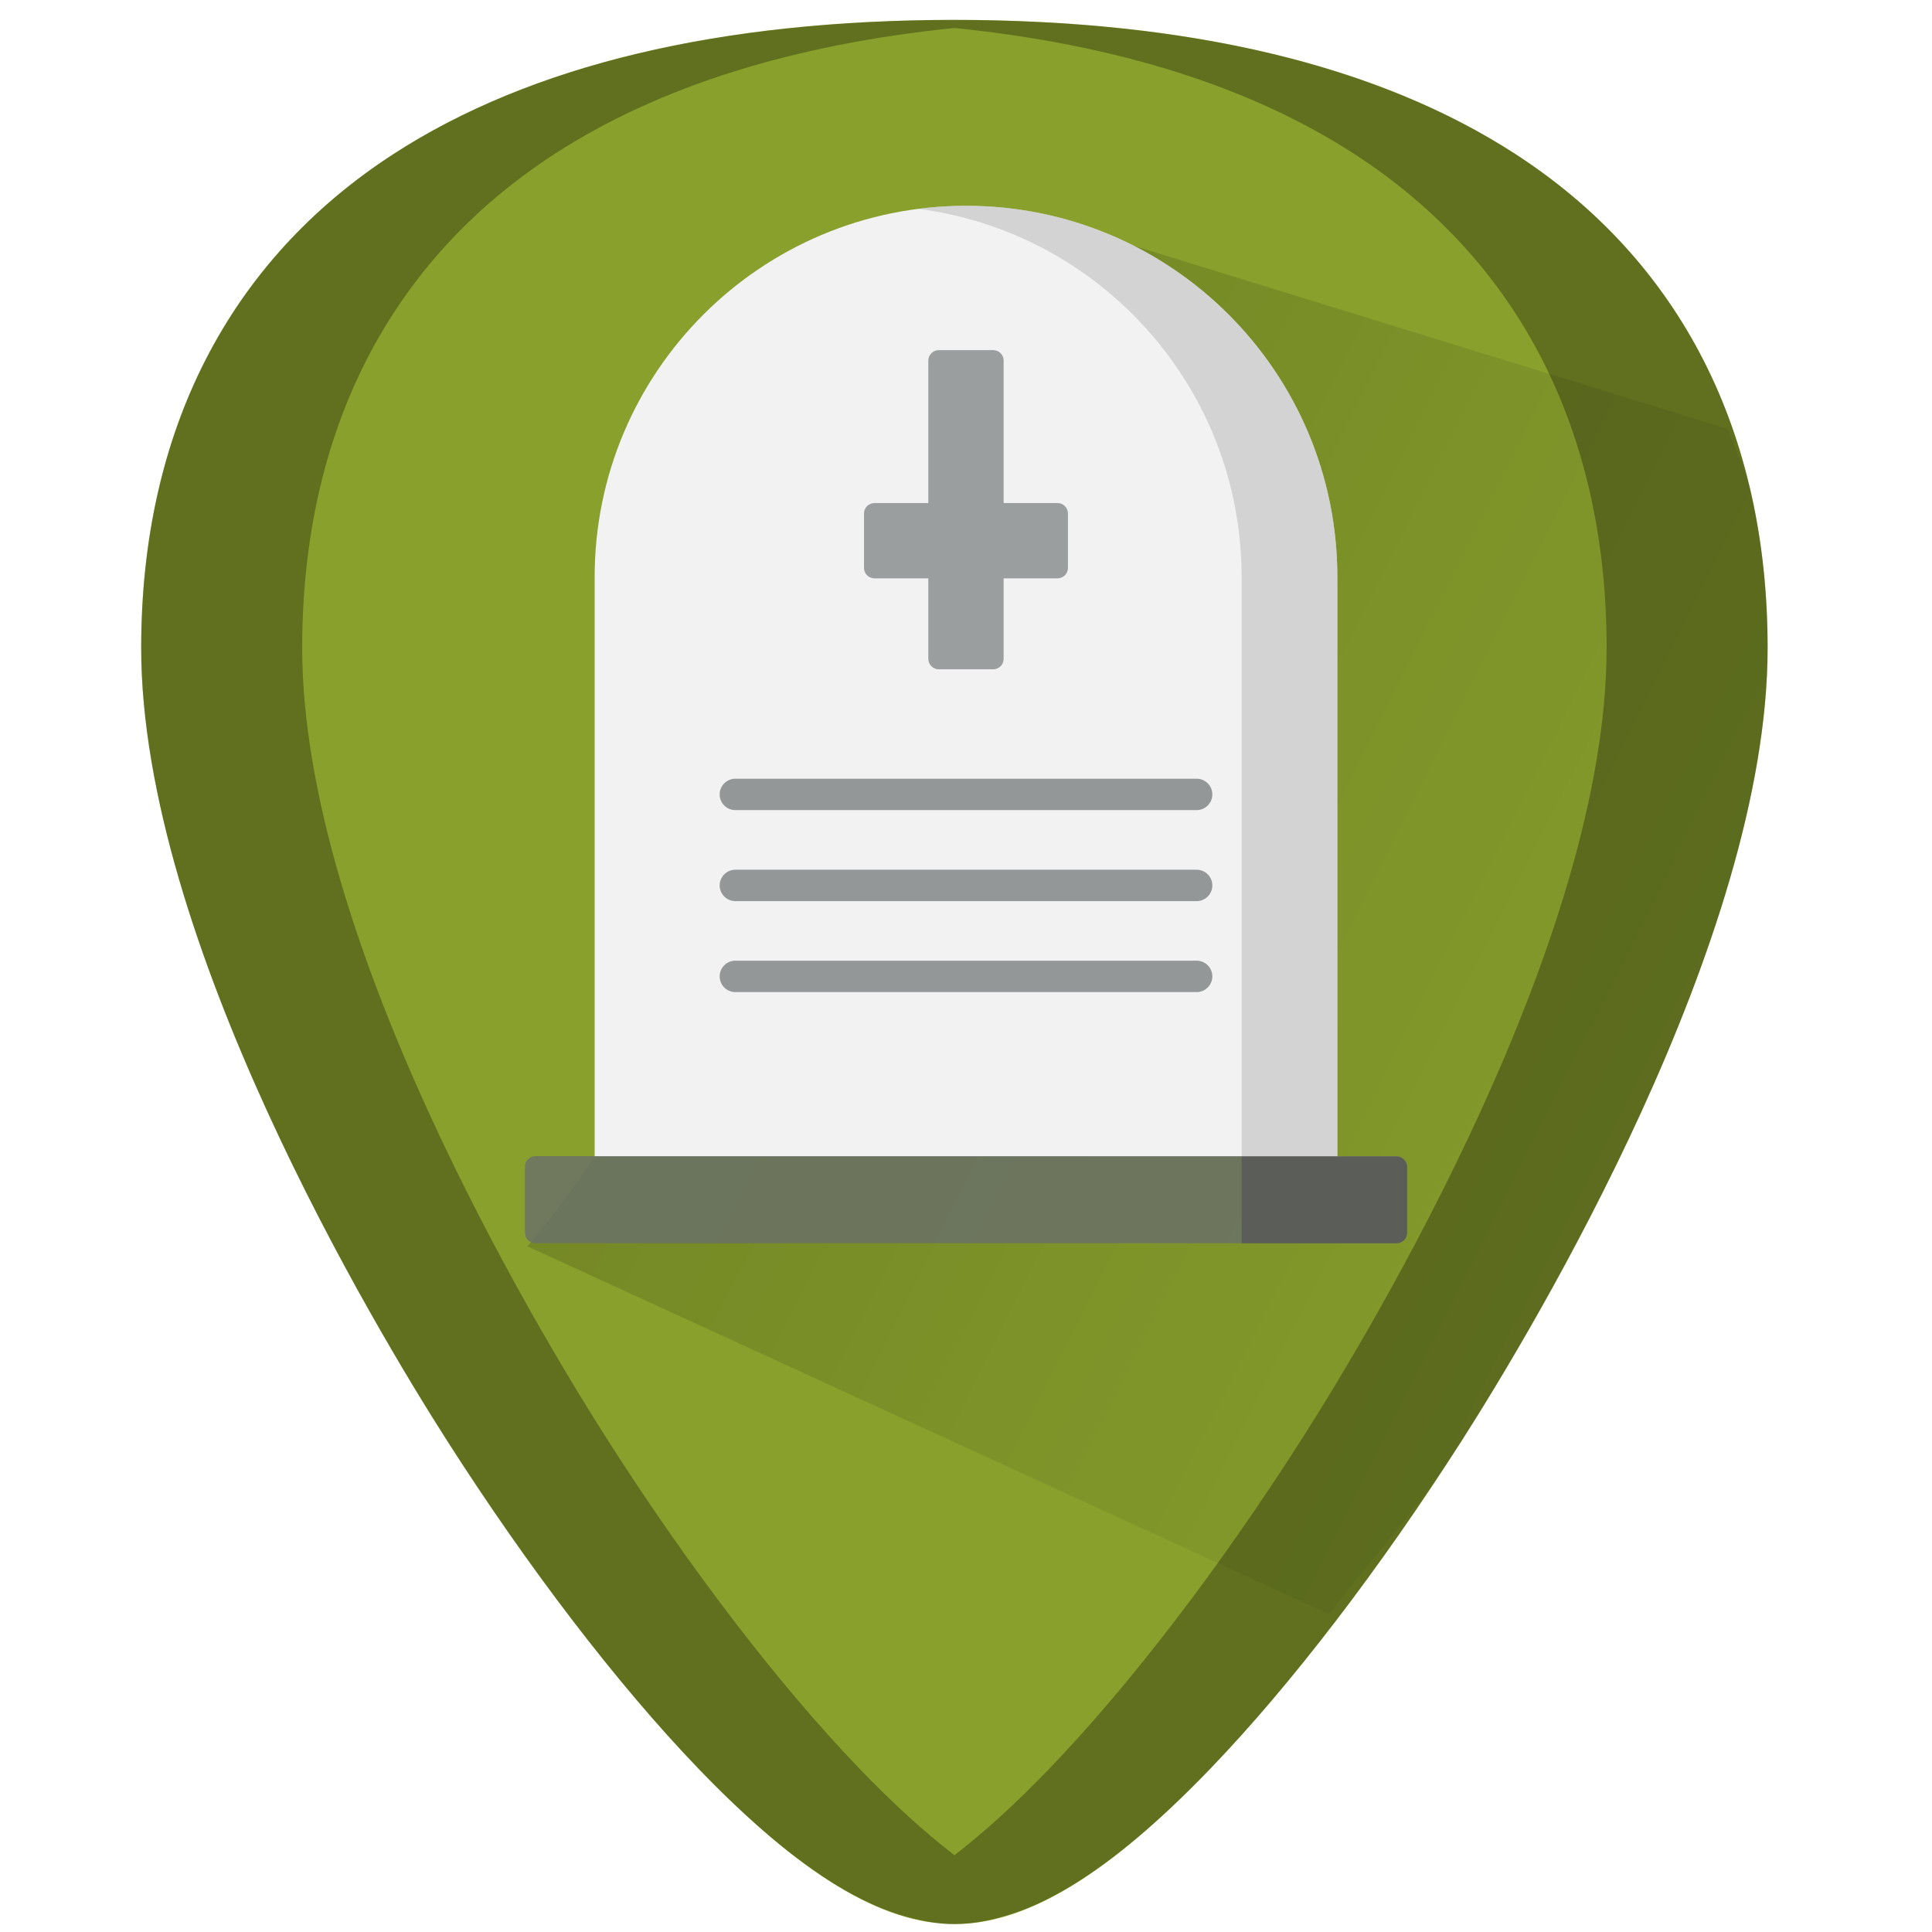
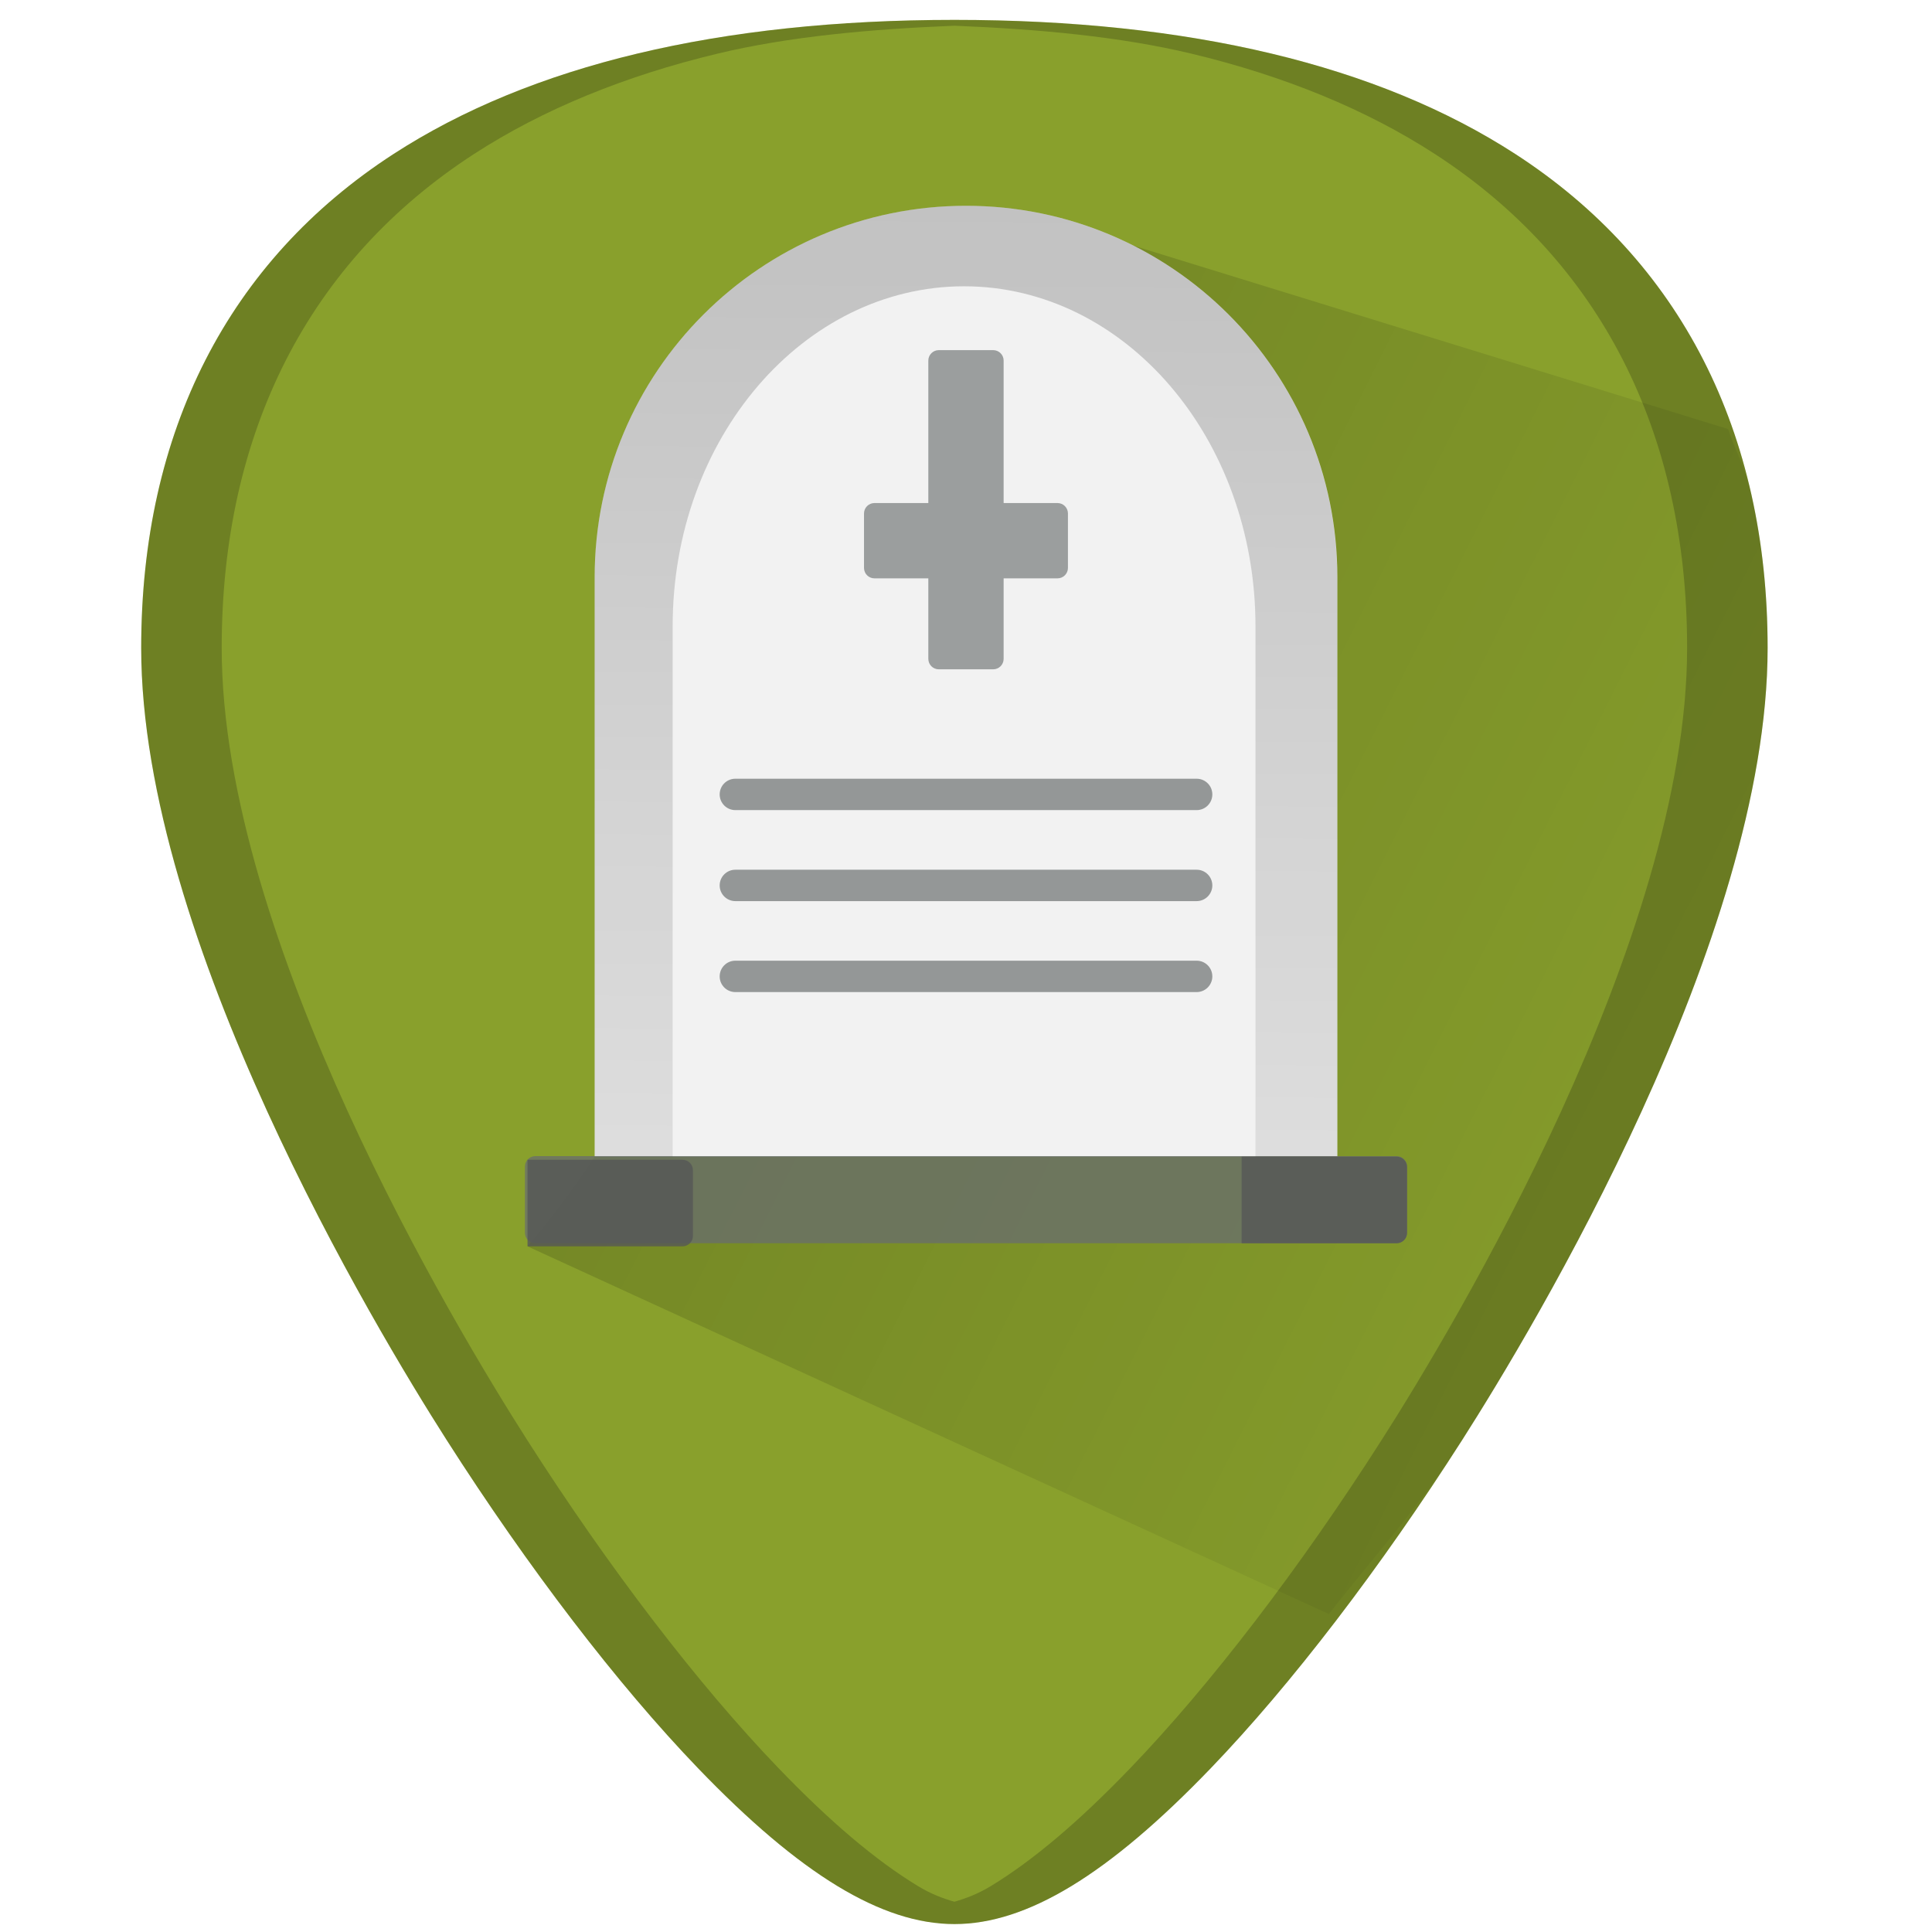
<svg xmlns="http://www.w3.org/2000/svg" xmlns:xlink="http://www.w3.org/1999/xlink" version="1.1" id="Capa_1" x="0px" y="0px" viewBox="0 0 48 48" xml:space="preserve" width="48" height="48">
  <defs id="defs39">
+     <linearGradient id="linearGradient910">
+       <stop style="stop-color:#000000;stop-opacity:1;" offset="0" id="stop906" />
+       <stop style="stop-color:#000000;stop-opacity:0;" offset="1" id="stop908" />
+     </linearGradient>
    <linearGradient id="linearGradient916">
      <stop style="stop-color:#000000;stop-opacity:1;" offset="0" id="stop912" />
      <stop style="stop-color:#000000;stop-opacity:0;" offset="1" id="stop914" />
    </linearGradient>
    <linearGradient id="linearGradient893">
      <stop style="stop-color:#17280b;stop-opacity:1;" offset="0" id="stop889" />
      <stop style="stop-color:#17280b;stop-opacity:0;" offset="1" id="stop891" />
    </linearGradient>
    <linearGradient xlink:href="#linearGradient893" id="linearGradient895" x1="16.545" y1="25.793" x2="43.916" y2="25.793" gradientUnits="userSpaceOnUse" />
    <linearGradient xlink:href="#linearGradient916" id="linearGradient918" x1="11.208" y1="10.691" x2="48.082" y2="29.208" gradientUnits="userSpaceOnUse" />
+     <linearGradient xlink:href="#linearGradient910" id="linearGradient912" x1="24" y1="5.113" x2="23.713" y2="46.092" gradientUnits="userSpaceOnUse" />
  </defs>
  <g id="g6" transform="translate(0,-464)">
</g>
  <g id="g8" transform="translate(0,-464)">
</g>
  <g id="g10" transform="translate(0,-464)">
</g>
  <g id="g12" transform="translate(0,-464)">
</g>
  <g id="g14" transform="translate(0,-464)">
</g>
  <g id="g16" transform="translate(0,-464)">
</g>
  <g id="g18" transform="translate(0,-464)">
</g>
  <g id="g20" transform="translate(0,-464)">
</g>
  <g id="g22" transform="translate(0,-464)">
</g>
  <g id="g24" transform="translate(0,-464)">
</g>
  <g id="g26" transform="translate(0,-464)">
</g>
  <g id="g28" transform="translate(0,-464)">
</g>
  <g id="g30" transform="translate(0,-464)">
</g>
  <g id="g32" transform="translate(0,-464)">
</g>
  <g id="g34" transform="translate(0,-464)">
</g>
-   <g id="g958">
-     <path id="path24-3-6" d="m 23.713,0.494 c -5.833,0 -10.522,1.12 -13.936,3.332 C 5.676,6.484 3.508,10.728 3.508,16.098 c 0,7.227 5.806,16.885 7.586,19.674 2.032,3.183 4.25,6.08 6.246,8.156 2.542,2.644 4.568,3.875 6.373,3.875 1.805,0 3.829,-1.231 6.371,-3.875 1.996,-2.076 4.214,-4.973 6.246,-8.156 C 38.11,32.983 43.916,23.324 43.916,16.098 43.916,10.728 41.75,6.484 37.648,3.826 34.235,1.615 29.546,0.494 23.713,0.494 Z" style="fill:#89a02c;fill-opacity:1;stroke-width:0.092" />
-     <path id="path876" d="M 23.713 0.494 C 23.031 0.494 22.369 0.512 21.719 0.543 C 21.717 0.543 21.715 0.543 21.713 0.543 C 16.802 0.774 12.791 1.874 9.777 3.826 C 5.676 6.484 3.508 10.728 3.508 16.098 C 3.508 23.324 9.314 32.983 11.094 35.771 C 13.125 38.955 15.344 41.851 17.34 43.928 C 18.988 45.642 20.418 46.752 21.713 47.328 C 22.002 47.457 22.284 47.554 22.561 47.629 C 22.667 47.658 22.772 47.685 22.877 47.707 C 22.956 47.723 23.035 47.741 23.113 47.752 C 23.315 47.783 23.517 47.803 23.713 47.803 C 23.909 47.803 24.11 47.783 24.312 47.752 C 24.391 47.741 24.47 47.723 24.549 47.707 C 24.654 47.685 24.759 47.658 24.865 47.629 C 25.142 47.554 25.423 47.457 25.713 47.328 C 27.007 46.752 28.436 45.642 30.084 43.928 C 32.08 41.851 34.298 38.955 36.33 35.771 C 38.11 32.983 43.916 23.324 43.916 16.098 C 43.916 10.728 41.75 6.484 37.648 3.826 C 34.635 1.874 30.624 0.774 25.713 0.543 C 25.711 0.543 25.709 0.543 25.707 0.543 C 25.057 0.512 24.395 0.494 23.713 0.494 z M 23.713 0.695 C 27.72 1.103 31.056 2.146 33.648 3.826 C 37.75 6.484 39.916 10.728 39.916 16.098 C 39.916 23.324 34.11 32.983 32.33 35.771 C 30.298 38.955 28.08 41.851 26.084 43.928 C 25.239 44.807 24.454 45.521 23.713 46.092 C 22.971 45.521 22.185 44.807 21.34 43.928 C 19.344 41.851 17.125 38.955 15.094 35.771 C 13.314 32.983 7.508 23.324 7.508 16.098 C 7.508 10.728 9.676 6.484 13.777 3.826 C 16.37 2.146 19.706 1.103 23.713 0.695 z " style="opacity:0.3;fill:#000000;fill-opacity:1;stroke-width:0.092" />
-     <path id="path892" d="m 33.016,40.1 c 1.122,-1.448 2.236,-2.639 3.314,-4.328 0.89,-1.394 2.787,-4.505 4.461,-8.172 0.837,-1.833 1.617,-3.806 2.189,-5.771 0.572,-1.965 0.936,-3.924 0.936,-5.73 2.3e-5,-1.342 -0.135,-2.614 -0.402,-3.809 -0.13,-0.583 -0.389,-1.086 -0.582,-1.631 L 25.189,5.188 c -4.028,8.592 -6.754,19.503 -12.084,25.777 z" style="opacity:0.2;fill:url(#linearGradient918);fill-opacity:1;stroke:none;stroke-width:1px;stroke-linecap:butt;stroke-linejoin:miter;stroke-opacity:1" />
-     <g id="g942">
-       <path style="fill:#f2f2f2;stroke-width:0.092" d="m 24.001,5.113 c 5.095,0 9.225,4.129 9.225,9.225 V 28.736 H 14.774 V 14.338 c 0,-5.095 4.131,-9.225 9.227,-9.225 z" id="path2" />
-       <path style="opacity:0.59;fill:#bdbdbd;stroke-width:0.05" d="m 33.226,14.339 v 14.399 h -2.378 v -14.399 c 0,-2.548 -1.033,-4.855 -2.702,-6.524 C 26.74,6.409 24.883,5.455 22.811,5.188 c 0.389,-0.05 0.786,-0.076 1.189,-0.076 2.548,0 4.854,1.033 6.524,2.702 1.669,1.669 2.702,3.976 2.702,6.524 z" id="path4" />
-       <path style="opacity:0.76;fill:#686d6d;stroke-width:0.05" d="M 34.698,30.888 H 13.302 c -0.144,0 -0.26,-0.116 -0.26,-0.26 v -1.645 c 0,-0.144 0.116,-0.26 0.26,-0.26 h 21.397 c 0.144,0 0.26,0.116 0.26,0.26 v 1.645 c 5.2e-5,0.144 -0.116,0.26 -0.26,0.26 z" id="path6" />
-       <path style="opacity:0.8;fill:#555656;stroke-width:0.05" d="m 34.698,30.888 h -3.85 v -2.151 h 3.85 c 0.144,0 0.26,0.116 0.26,0.26 v 1.631 c 0,0.144 -0.116,0.26 -0.26,0.26 z" id="path8" />
-       <g id="g930">
-         <path style="opacity:0.63;fill:#686d6d;stroke-width:0.05" d="m 26.273,14.369 h -1.338 v 2 c 0,0.144 -0.116,0.26 -0.26,0.26 h -1.351 c -0.144,0 -0.26,-0.116 -0.26,-0.26 v -2 h -1.338 c -0.144,0 -0.26,-0.116 -0.26,-0.26 v -1.351 c 0,-0.144 0.116,-0.26 0.26,-0.26 h 1.338 V 8.959 c 0,-0.144 0.116,-0.26 0.26,-0.26 h 1.351 c 0.144,0 0.26,0.116 0.26,0.26 v 3.539 h 1.338 c 0.144,0 0.26,0.116 0.26,0.26 v 1.351 c 0,0.143 -0.116,0.26 -0.26,0.26 z" id="path10" />
-         <g id="g923">
-           <path id="path12" d="M 29.73,20.127 H 18.27 c -0.215,0 -0.39,-0.174 -0.39,-0.39 0,-0.215 0.174,-0.39 0.39,-0.39 h 11.46 c 0.215,0 0.39,0.174 0.39,0.39 5.2e-5,0.215 -0.174,0.39 -0.39,0.39 z" style="opacity:0.68;fill:#686d6d;stroke-width:0.05" />
-           <path id="path14" d="M 29.73,22.388 H 18.27 c -0.215,0 -0.39,-0.174 -0.39,-0.39 0,-0.215 0.174,-0.39 0.39,-0.39 h 11.46 c 0.215,0 0.39,0.174 0.39,0.39 5.2e-5,0.215 -0.174,0.39 -0.39,0.39 z" style="opacity:0.68;fill:#686d6d;stroke-width:0.05" />
-           <path id="path16" d="M 29.73,24.648 H 18.27 c -0.215,0 -0.39,-0.174 -0.39,-0.39 0,-0.215 0.174,-0.39 0.39,-0.39 h 11.46 c 0.215,0 0.39,0.174 0.39,0.39 5.2e-5,0.215 -0.174,0.39 -0.39,0.39 z" style="opacity:0.68;fill:#686d6d;stroke-width:0.05" />
-         </g>
-       </g>
+   <path style="fill:#89a02c;fill-opacity:1;stroke-width:0.092" d="m 23.713,0.494 c -5.833,0 -10.522,1.12 -13.936,3.332 C 5.676,6.484 3.508,10.728 3.508,16.098 c 0,7.227 5.806,16.885 7.586,19.674 2.032,3.183 4.25,6.08 6.246,8.156 2.542,2.644 4.568,3.875 6.373,3.875 1.805,0 3.829,-1.231 6.371,-3.875 1.996,-2.076 4.214,-4.973 6.246,-8.156 C 38.11,32.983 43.916,23.324 43.916,16.098 43.916,10.728 41.75,6.484 37.648,3.826 34.235,1.615 29.546,0.494 23.713,0.494 Z" id="path24-3-6" />
+   <path style="opacity:0.2;fill:url(#linearGradient918);fill-opacity:1;stroke:none;stroke-width:1px;stroke-linecap:butt;stroke-linejoin:miter;stroke-opacity:1" d="m 33.016,40.1 c 1.122,-1.448 2.236,-2.639 3.314,-4.328 0.89,-1.394 2.787,-4.505 4.461,-8.172 0.837,-1.833 1.617,-3.806 2.189,-5.771 0.572,-1.965 0.936,-3.924 0.936,-5.73 2.3e-5,-1.342 -0.135,-2.614 -0.402,-3.809 -0.13,-0.583 -0.389,-1.086 -0.582,-1.631 L 25.189,5.188 c -4.028,8.592 -6.754,19.503 -12.084,25.777 z" id="path892" />
+   <path style="fill:#f2f2f2;stroke-width:0.092" d="m 24.001,5.113 c 5.095,0 9.225,4.129 9.225,9.225 V 28.736 H 14.774 V 14.338 c 0,-5.095 4.131,-9.225 9.227,-9.225 z" id="path2" />
+   <path style="opacity:0.76;fill:#686d6d;stroke-width:0.05" d="M 34.698,30.888 H 13.302 c -0.144,0 -0.26,-0.116 -0.26,-0.26 v -1.645 c 0,-0.144 0.116,-0.26 0.26,-0.26 h 21.397 c 0.144,0 0.26,0.116 0.26,0.26 v 1.645 c 5.2e-5,0.144 -0.116,0.26 -0.26,0.26 z" id="path6" />
+   <path style="opacity:0.8;fill:#555656;stroke-width:0.05" d="M 34.698,30.888 H 30.848 v -2.151 h 3.85 c 0.144,0 0.26,0.116 0.26,0.26 v 1.631 c 0,0.144 -0.116,0.26 -0.26,0.26 z" id="path8" />
+   <g id="g930">
+     <path style="opacity:0.63;fill:#686d6d;stroke-width:0.05" d="m 26.273,14.369 h -1.338 v 2 c 0,0.144 -0.116,0.26 -0.26,0.26 h -1.351 c -0.144,0 -0.26,-0.116 -0.26,-0.26 v -2 h -1.338 c -0.144,0 -0.26,-0.116 -0.26,-0.26 v -1.351 c 0,-0.144 0.116,-0.26 0.26,-0.26 h 1.338 V 8.959 c 0,-0.144 0.116,-0.26 0.26,-0.26 h 1.351 c 0.144,0 0.26,0.116 0.26,0.26 v 3.539 h 1.338 c 0.144,0 0.26,0.116 0.26,0.26 v 1.351 c 0,0.143 -0.116,0.26 -0.26,0.26 z" id="path10" />
+     <g id="g923">
+       <path id="path12" d="M 29.73,20.127 H 18.27 c -0.215,0 -0.39,-0.174 -0.39,-0.39 0,-0.215 0.174,-0.39 0.39,-0.39 h 11.46 c 0.215,0 0.39,0.174 0.39,0.39 5.2e-5,0.215 -0.174,0.39 -0.39,0.39 z" style="opacity:0.68;fill:#686d6d;stroke-width:0.05" />
+       <path id="path14" d="M 29.73,22.388 H 18.27 c -0.215,0 -0.39,-0.174 -0.39,-0.39 0,-0.215 0.174,-0.39 0.39,-0.39 h 11.46 c 0.215,0 0.39,0.174 0.39,0.39 5.2e-5,0.215 -0.174,0.39 -0.39,0.39 z" style="opacity:0.68;fill:#686d6d;stroke-width:0.05" />
+       <path id="path16" d="M 29.73,24.648 H 18.27 c -0.215,0 -0.39,-0.174 -0.39,-0.39 0,-0.215 0.174,-0.39 0.39,-0.39 h 11.46 c 0.215,0 0.39,0.174 0.39,0.39 5.2e-5,0.215 -0.174,0.39 -0.39,0.39 z" style="opacity:0.68;fill:#686d6d;stroke-width:0.05" />
    </g>
  </g>
+   <path style="opacity:0.2;fill:url(#linearGradient912);stroke-width:0.092;fill-opacity:1" d="m 24,5.113 c -5.095,0 -9.227,4.129 -9.227,9.225 v 14.398 h 1.939 V 15.557 c 0,-1.166 0.202,-2.277 0.568,-3.287 0.366,-1.01 0.898,-1.92 1.553,-2.684 0.655,-0.764 1.435,-1.381 2.301,-1.809 0.866,-0.427 1.819,-0.664 2.818,-0.664 1,0 1.952,0.237 2.818,0.664 0.866,0.427 1.646,1.045 2.301,1.809 0.655,0.764 1.185,1.673 1.551,2.684 0.366,1.01 0.57,2.121 0.57,3.287 v 13.18 h 2.031 V 14.338 C 33.225,9.243 29.095,5.113 24,5.113 Z" id="path2-3" />
+   <path style="opacity:0.8;fill:#555656;stroke-width:0.05" d="m 16.956,30.965 h -3.85 v -2.151 h 3.85 c 0.144,0 0.26,0.116 0.26,0.26 v 1.631 c 0,0.144 -0.116,0.26 -0.26,0.26 z" id="path8-7" />
+   <path style="opacity:0.2;fill:#000000;fill-opacity:1;stroke-width:0.092" d="m 23.713,0.494 c -5.833,0 -10.522,1.12 -13.936,3.332 C 5.676,6.484 3.508,10.728 3.508,16.098 c 0,7.227 5.806,16.885 7.586,19.674 2.032,3.183 4.25,6.08 6.246,8.156 2.542,2.644 4.568,3.875 6.373,3.875 1.805,0 3.829,-1.231 6.371,-3.875 1.996,-2.076 4.214,-4.973 6.246,-8.156 1.78,-2.788 7.586,-12.447 7.586,-19.674 9e-5,-5.37 -2.166,-9.614 -6.268,-12.271 C 34.235,1.615 29.546,0.494 23.713,0.494 Z m 0,0.145 c 2.112,0.085 4.119,0.272 5.875,0.691 1.164,0.278 2.253,0.627 3.264,1.043 1.011,0.416 1.944,0.9 2.797,1.453 1.025,0.664 1.929,1.428 2.709,2.283 0.78,0.856 1.436,1.804 1.963,2.836 0.527,1.032 0.926,2.149 1.193,3.344 0.267,1.195 0.402,2.466 0.402,3.809 0,1.807 -0.363,3.765 -0.936,5.73 -0.572,1.965 -1.352,3.938 -2.189,5.771 -1.674,3.667 -3.571,6.778 -4.461,8.172 -2.032,3.183 -4.25,6.08 -6.246,8.156 -1.271,1.322 -2.413,2.291 -3.463,2.93 -0.319,0.194 -0.618,0.307 -0.91,0.391 -0.292,-0.084 -0.59,-0.197 -0.908,-0.391 -1.05,-0.638 -2.192,-1.608 -3.463,-2.93 -1.996,-2.076 -4.214,-4.973 -6.246,-8.156 C 12.204,34.377 10.307,31.266 8.633,27.6 7.796,25.766 7.016,23.793 6.443,21.828 5.871,19.863 5.508,17.904 5.508,16.098 c 0,-1.342 0.135,-2.614 0.402,-3.809 C 6.178,11.095 6.578,9.978 7.105,8.945 7.633,7.913 8.288,6.965 9.068,6.109 9.848,5.254 10.752,4.491 11.777,3.826 12.631,3.273 13.563,2.789 14.574,2.373 15.585,1.957 16.674,1.608 17.838,1.33 19.594,0.91 21.6,0.724 23.713,0.639 Z" id="path874" />
</svg>
